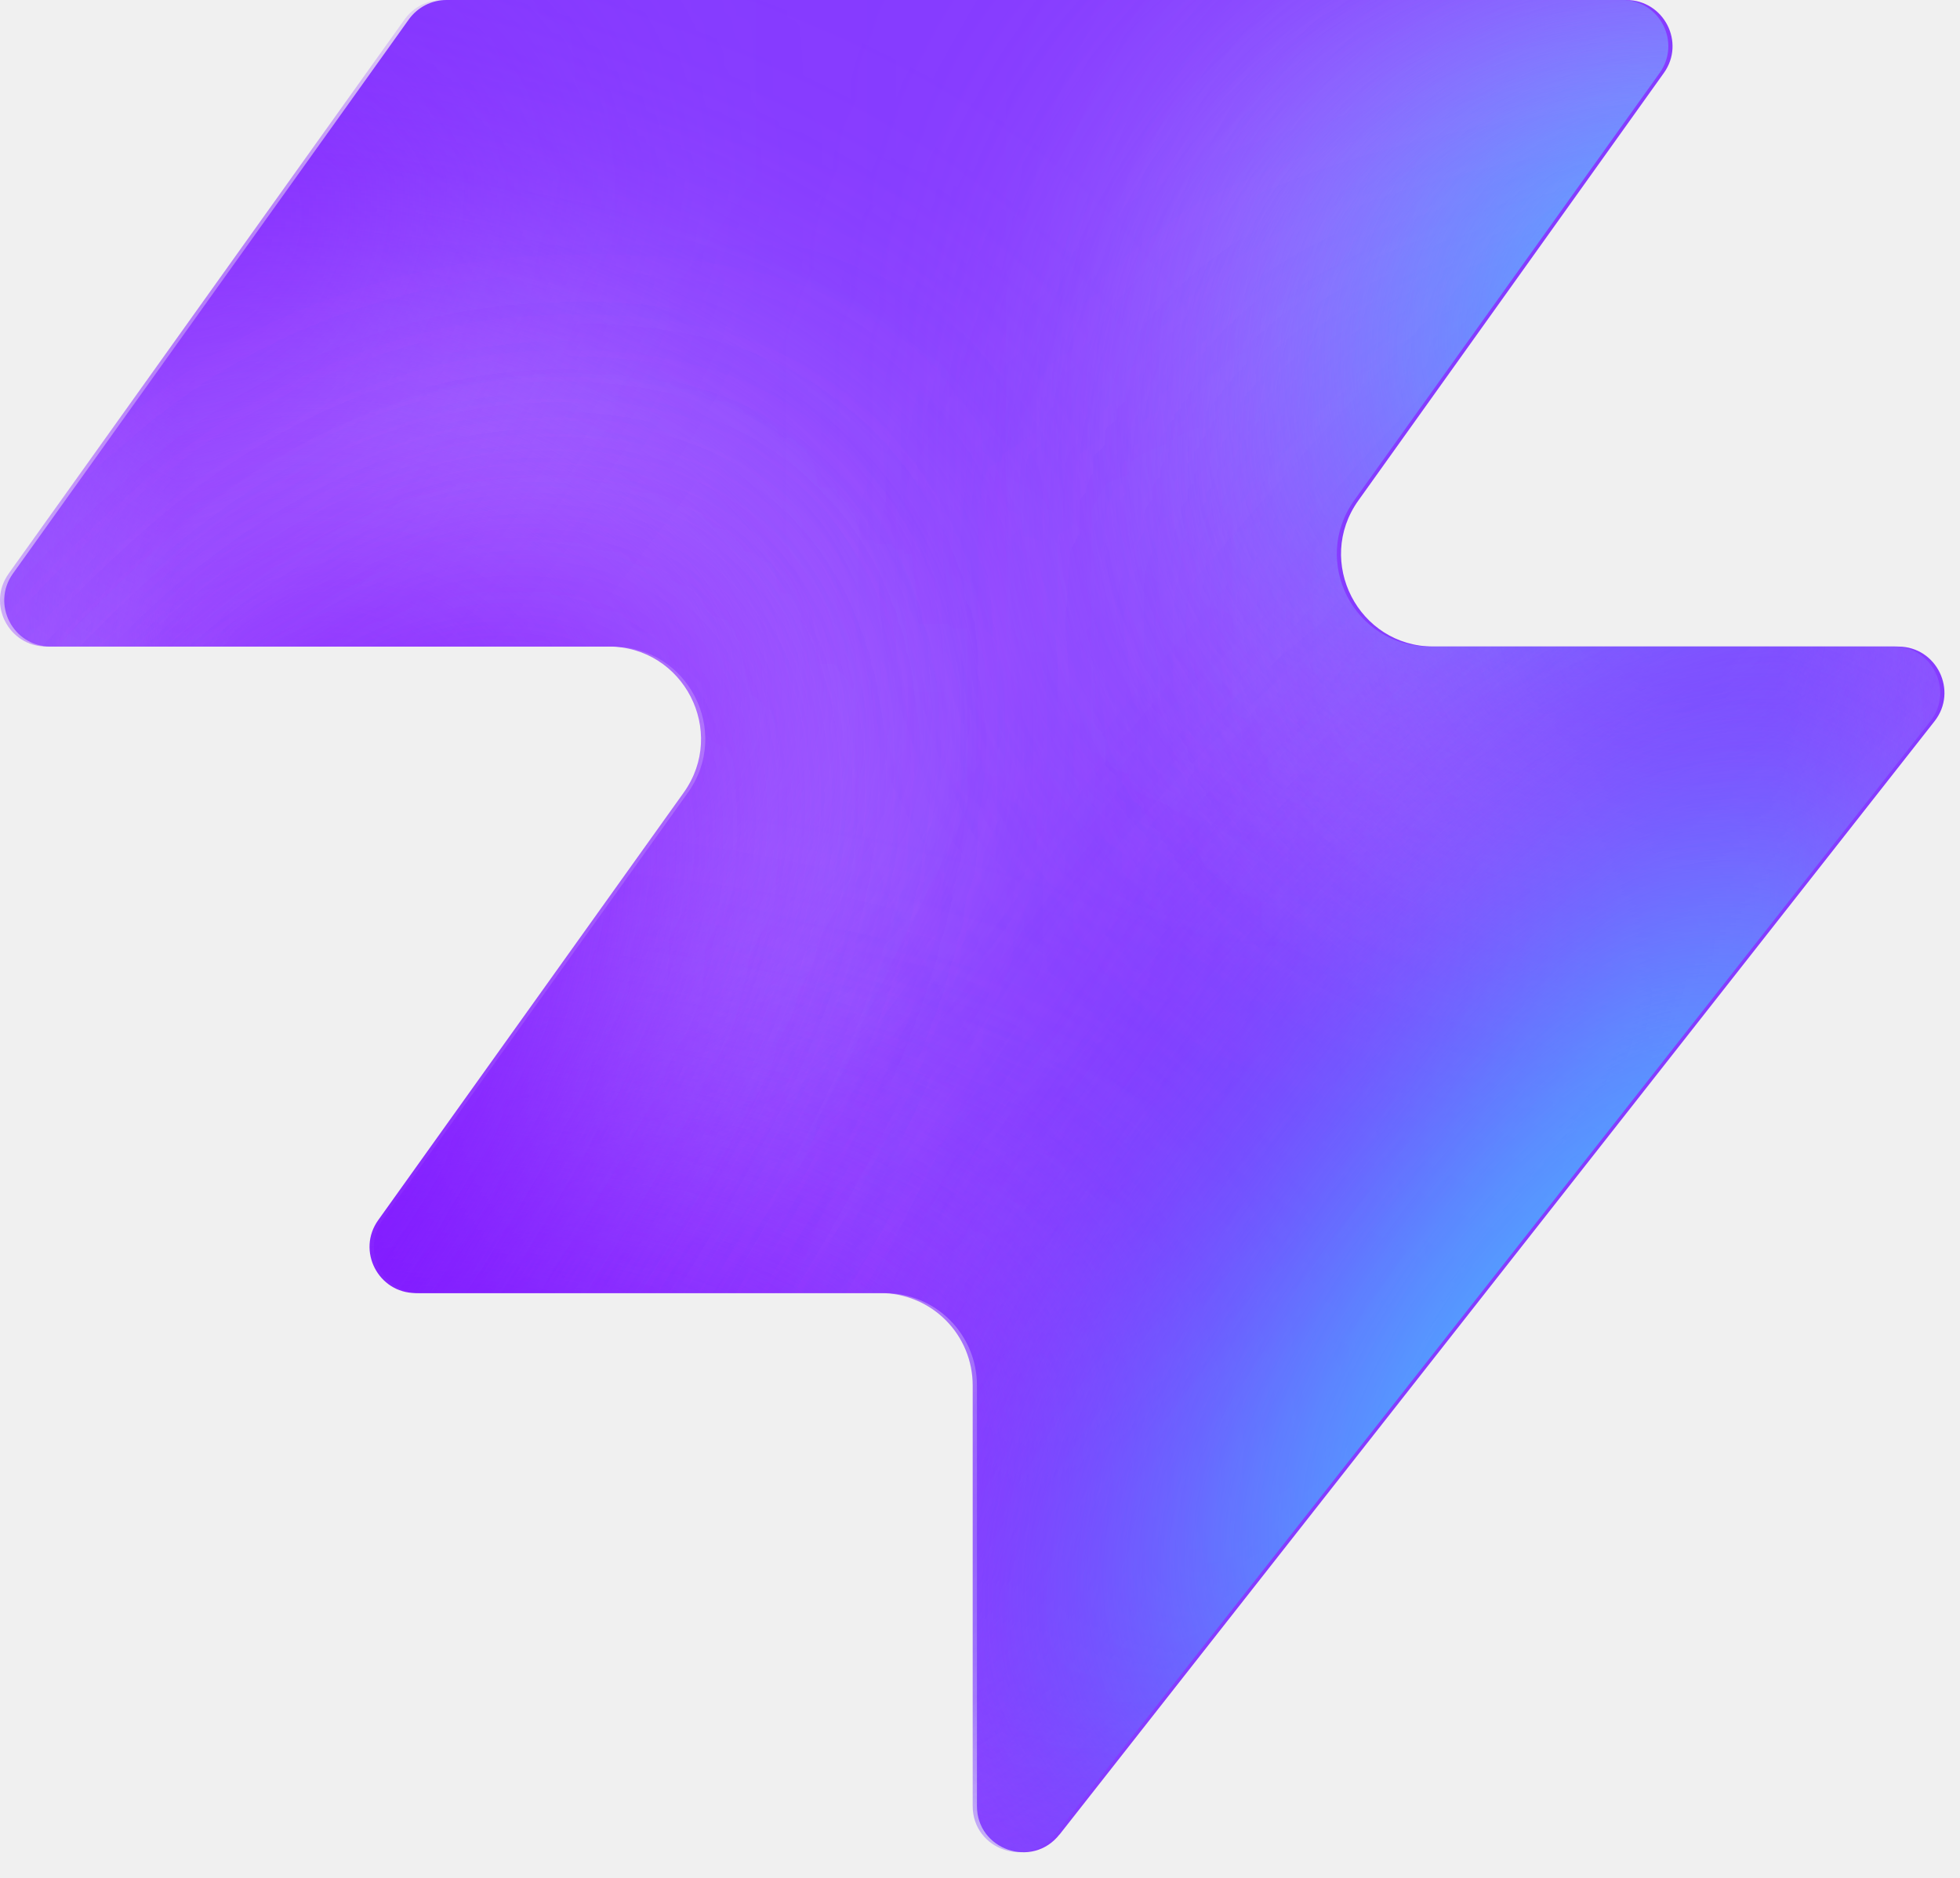
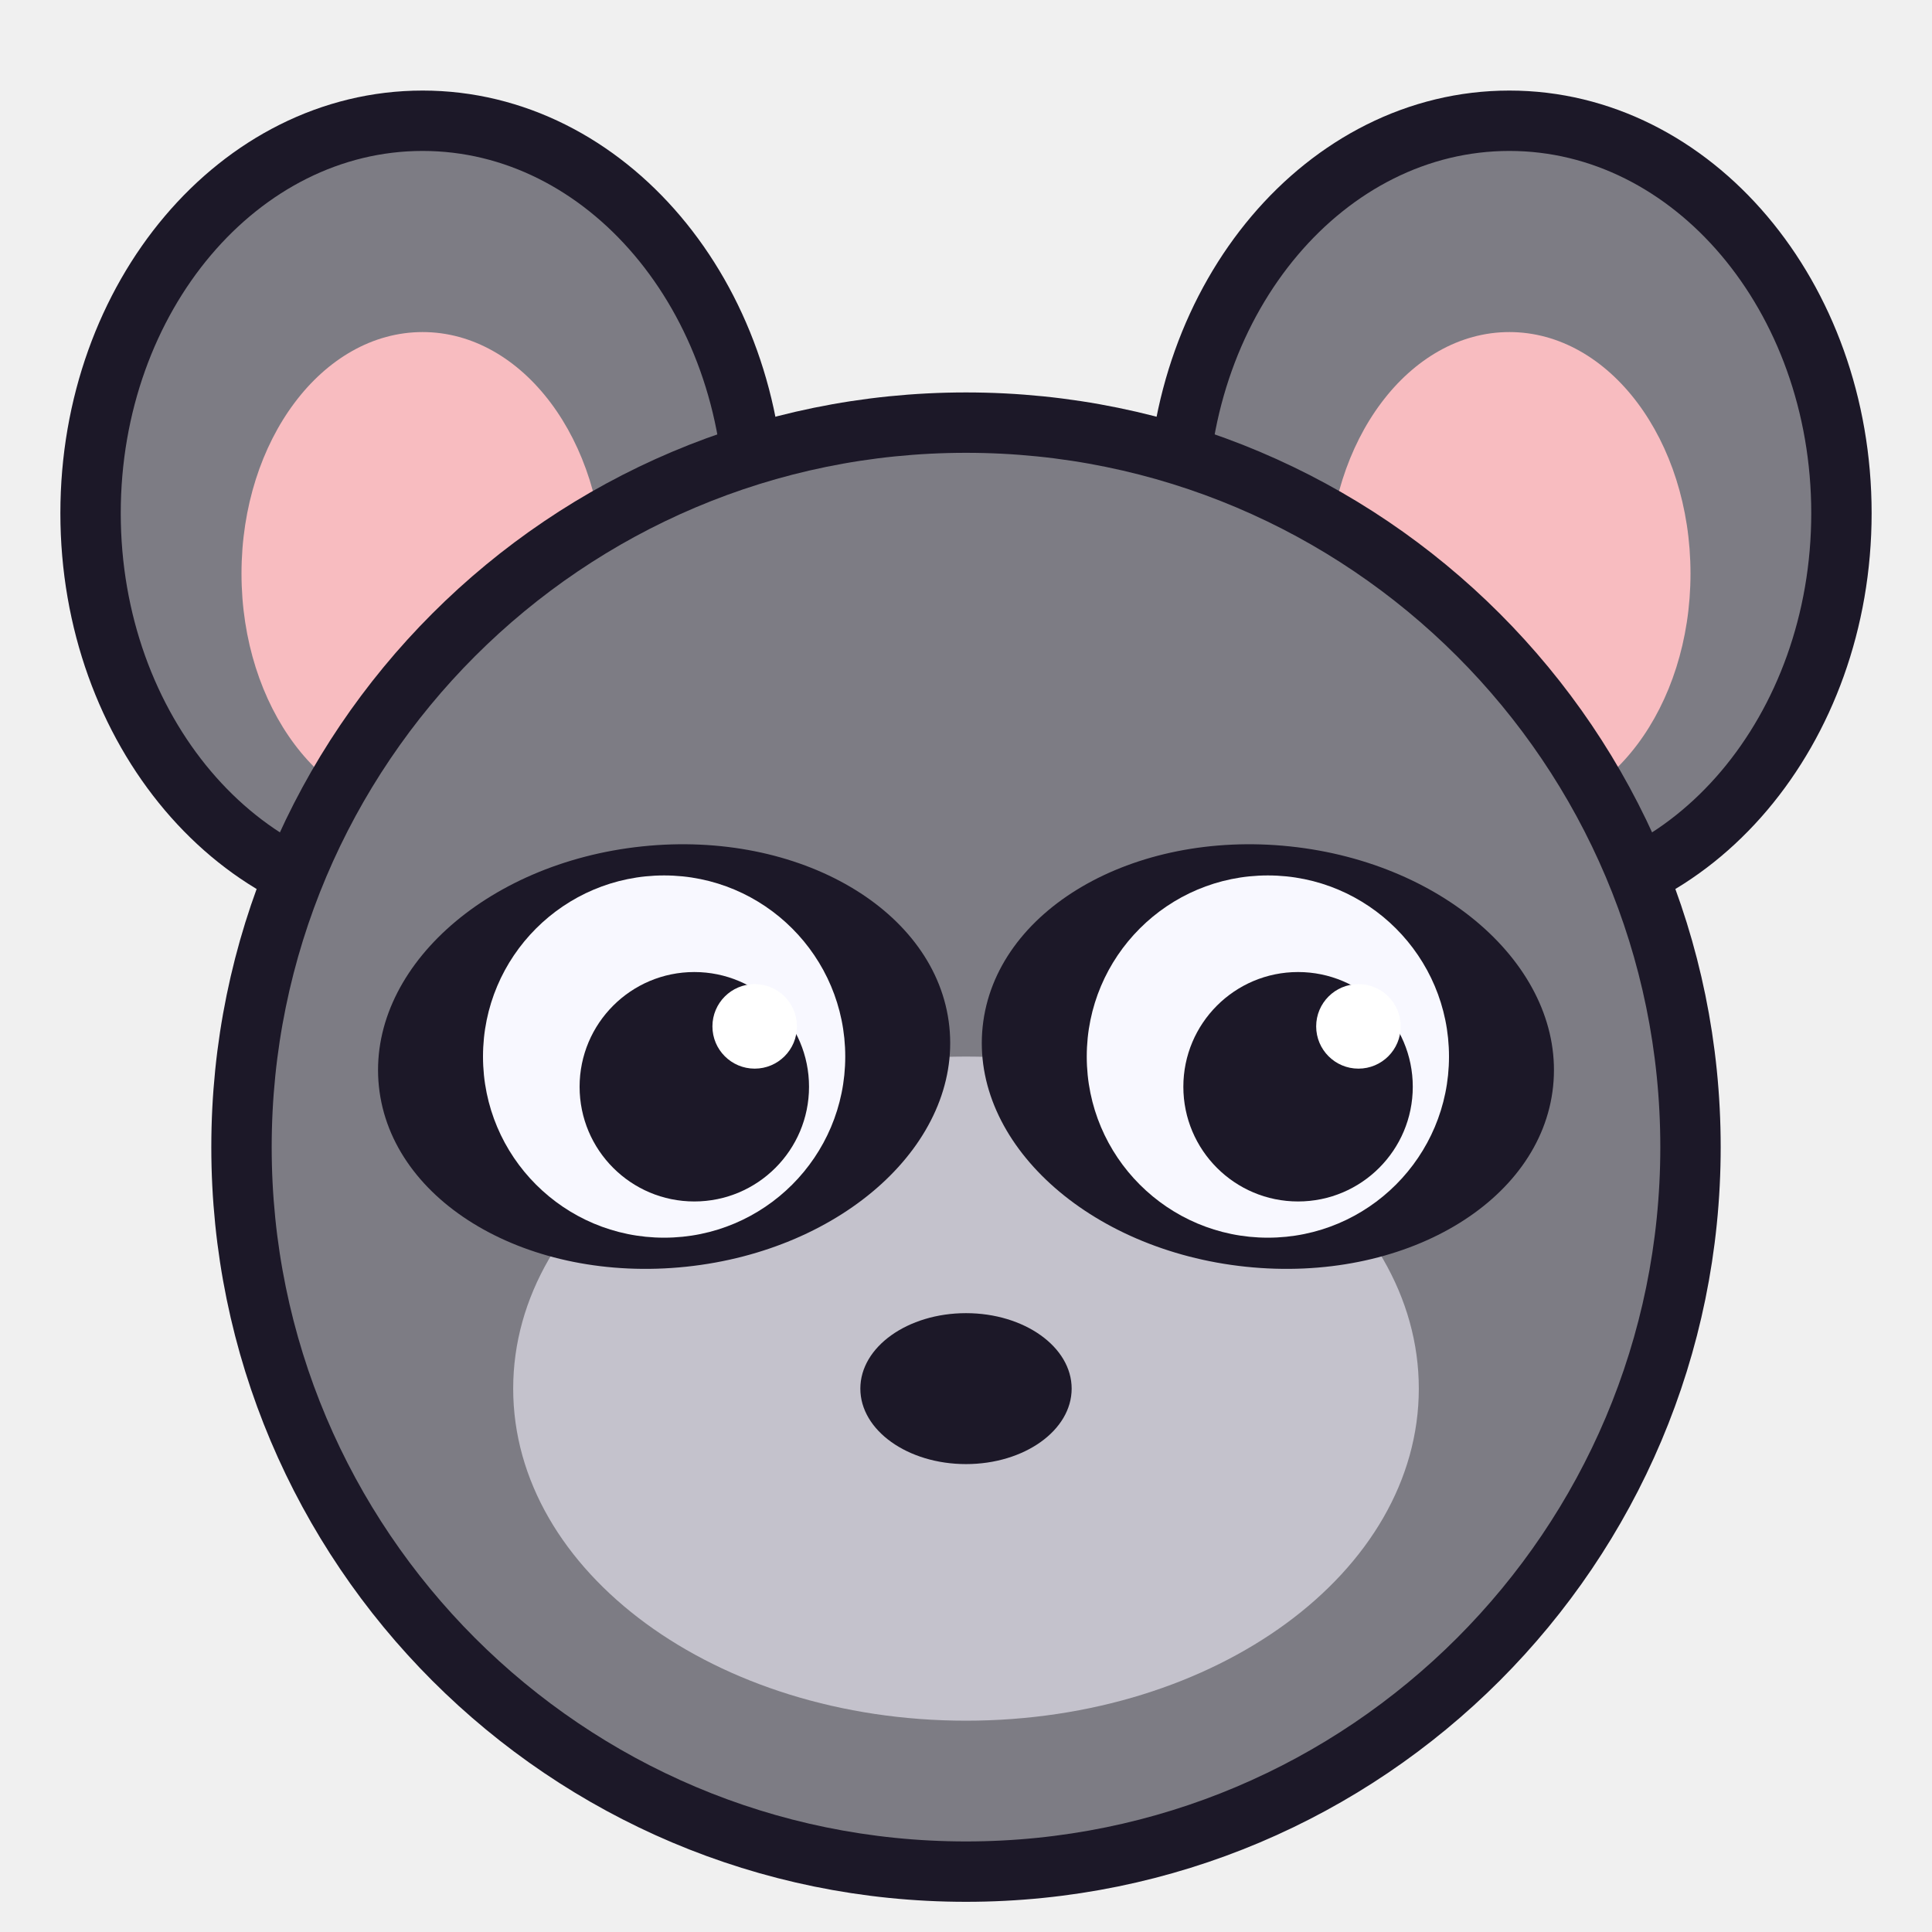
- <svg xmlns="http://www.w3.org/2000/svg" width="48" height="46" fill="none" viewBox="0 0 48 46">
-   <path fill="#863bff" d="M25.946 44.938c-.664.845-2.021.375-2.021-.698V33.937a2.26 2.26 0 0 0-2.262-2.262H10.287c-.92 0-1.456-1.04-.92-1.788l7.48-10.471c1.07-1.497 0-3.578-1.842-3.578H1.237c-.92 0-1.456-1.04-.92-1.788L10.013.474c.214-.297.556-.474.92-.474h28.894c.92 0 1.456 1.04.92 1.788l-7.48 10.471c-1.07 1.498 0 3.579 1.842 3.579h11.377c.943 0 1.473 1.088.89 1.83L25.947 44.94z" style="fill:#863bff;fill:color(display-p3 .525 .23 1);fill-opacity:1" />
-   <mask id="a" width="48" height="46" x="0" y="0" maskUnits="userSpaceOnUse" style="mask-type:alpha">
-     <path fill="#000" d="M25.842 44.938c-.664.844-2.021.375-2.021-.698V33.937a2.26 2.26 0 0 0-2.262-2.262H10.183c-.92 0-1.456-1.04-.92-1.788l7.48-10.471c1.07-1.498 0-3.579-1.842-3.579H1.133c-.92 0-1.456-1.04-.92-1.787L9.91.473c.214-.297.556-.474.92-.474h28.894c.92 0 1.456 1.04.92 1.788l-7.48 10.471c-1.07 1.498 0 3.578 1.842 3.578h11.377c.943 0 1.473 1.088.89 1.832L25.843 44.94z" style="fill:#000;fill-opacity:1" />
-   </mask>
-   <g mask="url(#a)">
-     <g filter="url(#b)">
-       <ellipse cx="5.508" cy="14.704" fill="#ede6ff" rx="5.508" ry="14.704" style="fill:#ede6ff;fill:color(display-p3 .927 .903 1);fill-opacity:1" transform="matrix(.00324 1 1 -.00324 -4.47 31.516)" />
-     </g>
-     <g filter="url(#c)">
-       <ellipse cx="10.399" cy="29.851" fill="#ede6ff" rx="10.399" ry="29.851" style="fill:#ede6ff;fill:color(display-p3 .927 .903 1);fill-opacity:1" transform="matrix(.00324 1 1 -.00324 -39.328 7.883)" />
-     </g>
-     <g filter="url(#d)">
-       <ellipse cx="5.508" cy="30.487" fill="#7e14ff" rx="5.508" ry="30.487" style="fill:#7e14ff;fill:color(display-p3 .492 .077 1);fill-opacity:1" transform="rotate(89.814 -25.913 -14.639)scale(1 -1)" />
-     </g>
-     <g filter="url(#e)">
-       <ellipse cx="5.508" cy="30.599" fill="#7e14ff" rx="5.508" ry="30.599" style="fill:#7e14ff;fill:color(display-p3 .492 .077 1);fill-opacity:1" transform="rotate(89.814 -32.644 -3.334)scale(1 -1)" />
-     </g>
-     <g filter="url(#f)">
-       <ellipse cx="5.508" cy="30.599" fill="#7e14ff" rx="5.508" ry="30.599" style="fill:#7e14ff;fill:color(display-p3 .492 .077 1);fill-opacity:1" transform="matrix(.00324 1 1 -.00324 -34.34 30.47)" />
-     </g>
-     <g filter="url(#g)">
-       <ellipse cx="14.072" cy="22.078" fill="#ede6ff" rx="14.072" ry="22.078" style="fill:#ede6ff;fill:color(display-p3 .927 .903 1);fill-opacity:1" transform="rotate(93.35 24.506 48.493)scale(-1 1)" />
-     </g>
-     <g filter="url(#h)">
-       <ellipse cx="3.47" cy="21.501" fill="#7e14ff" rx="3.47" ry="21.501" style="fill:#7e14ff;fill:color(display-p3 .492 .077 1);fill-opacity:1" transform="rotate(89.009 28.708 47.59)scale(-1 1)" />
-     </g>
-     <g filter="url(#i)">
-       <ellipse cx="3.47" cy="21.501" fill="#7e14ff" rx="3.47" ry="21.501" style="fill:#7e14ff;fill:color(display-p3 .492 .077 1);fill-opacity:1" transform="rotate(89.009 28.708 47.59)scale(-1 1)" />
-     </g>
-     <g filter="url(#j)">
-       <ellipse cx=".387" cy="8.972" fill="#7e14ff" rx="4.407" ry="29.108" style="fill:#7e14ff;fill:color(display-p3 .492 .077 1);fill-opacity:1" transform="rotate(39.51 .387 8.972)" />
-     </g>
-     <g filter="url(#k)">
-       <ellipse cx="47.523" cy="-6.092" fill="#7e14ff" rx="4.407" ry="29.108" style="fill:#7e14ff;fill:color(display-p3 .492 .077 1);fill-opacity:1" transform="rotate(37.892 47.523 -6.092)" />
-     </g>
-     <g filter="url(#l)">
-       <ellipse cx="41.412" cy="6.333" fill="#47bfff" rx="5.971" ry="9.665" style="fill:#47bfff;fill:color(display-p3 .28 .748 1);fill-opacity:1" transform="rotate(37.892 41.412 6.333)" />
-     </g>
-     <g filter="url(#m)">
-       <ellipse cx="-1.879" cy="38.332" fill="#7e14ff" rx="4.407" ry="29.108" style="fill:#7e14ff;fill:color(display-p3 .492 .077 1);fill-opacity:1" transform="rotate(37.892 -1.88 38.332)" />
-     </g>
-     <g filter="url(#n)">
-       <ellipse cx="-1.879" cy="38.332" fill="#7e14ff" rx="4.407" ry="29.108" style="fill:#7e14ff;fill:color(display-p3 .492 .077 1);fill-opacity:1" transform="rotate(37.892 -1.88 38.332)" />
-     </g>
-     <g filter="url(#o)">
-       <ellipse cx="35.651" cy="29.907" fill="#7e14ff" rx="4.407" ry="29.108" style="fill:#7e14ff;fill:color(display-p3 .492 .077 1);fill-opacity:1" transform="rotate(37.892 35.651 29.907)" />
-     </g>
-     <g filter="url(#p)">
-       <ellipse cx="38.418" cy="32.4" fill="#47bfff" rx="5.971" ry="15.297" style="fill:#47bfff;fill:color(display-p3 .28 .748 1);fill-opacity:1" transform="rotate(37.892 38.418 32.4)" />
-     </g>
-   </g>
-   <defs>
-     <filter id="b" width="60.045" height="41.654" x="-19.77" y="16.149" color-interpolation-filters="sRGB" filterUnits="userSpaceOnUse">
-       <feFlood flood-opacity="0" result="BackgroundImageFix" />
-       <feBlend in="SourceGraphic" in2="BackgroundImageFix" result="shape" />
-       <feGaussianBlur result="effect1_foregroundBlur_2002_17158" stdDeviation="7.659" />
-     </filter>
-     <filter id="c" width="90.34" height="51.437" x="-54.613" y="-7.533" color-interpolation-filters="sRGB" filterUnits="userSpaceOnUse">
-       <feFlood flood-opacity="0" result="BackgroundImageFix" />
-       <feBlend in="SourceGraphic" in2="BackgroundImageFix" result="shape" />
-       <feGaussianBlur result="effect1_foregroundBlur_2002_17158" stdDeviation="7.659" />
-     </filter>
-     <filter id="d" width="79.355" height="29.4" x="-49.64" y="2.03" color-interpolation-filters="sRGB" filterUnits="userSpaceOnUse">
-       <feFlood flood-opacity="0" result="BackgroundImageFix" />
-       <feBlend in="SourceGraphic" in2="BackgroundImageFix" result="shape" />
-       <feGaussianBlur result="effect1_foregroundBlur_2002_17158" stdDeviation="4.596" />
-     </filter>
-     <filter id="e" width="79.579" height="29.4" x="-45.045" y="20.029" color-interpolation-filters="sRGB" filterUnits="userSpaceOnUse">
-       <feFlood flood-opacity="0" result="BackgroundImageFix" />
-       <feBlend in="SourceGraphic" in2="BackgroundImageFix" result="shape" />
-       <feGaussianBlur result="effect1_foregroundBlur_2002_17158" stdDeviation="4.596" />
-     </filter>
-     <filter id="f" width="79.579" height="29.4" x="-43.513" y="21.178" color-interpolation-filters="sRGB" filterUnits="userSpaceOnUse">
-       <feFlood flood-opacity="0" result="BackgroundImageFix" />
-       <feBlend in="SourceGraphic" in2="BackgroundImageFix" result="shape" />
-       <feGaussianBlur result="effect1_foregroundBlur_2002_17158" stdDeviation="4.596" />
-     </filter>
-     <filter id="g" width="74.749" height="58.852" x="15.756" y="-17.901" color-interpolation-filters="sRGB" filterUnits="userSpaceOnUse">
-       <feFlood flood-opacity="0" result="BackgroundImageFix" />
-       <feBlend in="SourceGraphic" in2="BackgroundImageFix" result="shape" />
-       <feGaussianBlur result="effect1_foregroundBlur_2002_17158" stdDeviation="7.659" />
-     </filter>
-     <filter id="h" width="61.377" height="25.362" x="23.548" y="2.284" color-interpolation-filters="sRGB" filterUnits="userSpaceOnUse">
-       <feFlood flood-opacity="0" result="BackgroundImageFix" />
-       <feBlend in="SourceGraphic" in2="BackgroundImageFix" result="shape" />
-       <feGaussianBlur result="effect1_foregroundBlur_2002_17158" stdDeviation="4.596" />
-     </filter>
-     <filter id="i" width="61.377" height="25.362" x="23.548" y="2.284" color-interpolation-filters="sRGB" filterUnits="userSpaceOnUse">
-       <feFlood flood-opacity="0" result="BackgroundImageFix" />
-       <feBlend in="SourceGraphic" in2="BackgroundImageFix" result="shape" />
-       <feGaussianBlur result="effect1_foregroundBlur_2002_17158" stdDeviation="4.596" />
-     </filter>
-     <filter id="j" width="56.045" height="63.649" x="-27.636" y="-22.853" color-interpolation-filters="sRGB" filterUnits="userSpaceOnUse">
-       <feFlood flood-opacity="0" result="BackgroundImageFix" />
-       <feBlend in="SourceGraphic" in2="BackgroundImageFix" result="shape" />
-       <feGaussianBlur result="effect1_foregroundBlur_2002_17158" stdDeviation="4.596" />
-     </filter>
-     <filter id="k" width="54.814" height="64.646" x="20.116" y="-38.415" color-interpolation-filters="sRGB" filterUnits="userSpaceOnUse">
-       <feFlood flood-opacity="0" result="BackgroundImageFix" />
-       <feBlend in="SourceGraphic" in2="BackgroundImageFix" result="shape" />
-       <feGaussianBlur result="effect1_foregroundBlur_2002_17158" stdDeviation="4.596" />
-     </filter>
-     <filter id="l" width="33.541" height="35.313" x="24.641" y="-11.323" color-interpolation-filters="sRGB" filterUnits="userSpaceOnUse">
-       <feFlood flood-opacity="0" result="BackgroundImageFix" />
-       <feBlend in="SourceGraphic" in2="BackgroundImageFix" result="shape" />
-       <feGaussianBlur result="effect1_foregroundBlur_2002_17158" stdDeviation="4.596" />
-     </filter>
-     <filter id="m" width="54.814" height="64.646" x="-29.286" y="6.009" color-interpolation-filters="sRGB" filterUnits="userSpaceOnUse">
-       <feFlood flood-opacity="0" result="BackgroundImageFix" />
-       <feBlend in="SourceGraphic" in2="BackgroundImageFix" result="shape" />
-       <feGaussianBlur result="effect1_foregroundBlur_2002_17158" stdDeviation="4.596" />
-     </filter>
-     <filter id="n" width="54.814" height="64.646" x="-29.286" y="6.009" color-interpolation-filters="sRGB" filterUnits="userSpaceOnUse">
-       <feFlood flood-opacity="0" result="BackgroundImageFix" />
-       <feBlend in="SourceGraphic" in2="BackgroundImageFix" result="shape" />
-       <feGaussianBlur result="effect1_foregroundBlur_2002_17158" stdDeviation="4.596" />
-     </filter>
-     <filter id="o" width="54.814" height="64.646" x="8.244" y="-2.416" color-interpolation-filters="sRGB" filterUnits="userSpaceOnUse">
-       <feFlood flood-opacity="0" result="BackgroundImageFix" />
-       <feBlend in="SourceGraphic" in2="BackgroundImageFix" result="shape" />
-       <feGaussianBlur result="effect1_foregroundBlur_2002_17158" stdDeviation="4.596" />
-     </filter>
-     <filter id="p" width="39.409" height="43.623" x="18.713" y="10.588" color-interpolation-filters="sRGB" filterUnits="userSpaceOnUse">
-       <feFlood flood-opacity="0" result="BackgroundImageFix" />
-       <feBlend in="SourceGraphic" in2="BackgroundImageFix" result="shape" />
-       <feGaussianBlur result="effect1_foregroundBlur_2002_17158" stdDeviation="4.596" />
-     </filter>
-   </defs>
+ <svg xmlns="http://www.w3.org/2000/svg" viewBox="0 0 64 64" fill="none">
+   <ellipse cx="14" cy="17" rx="11" ry="13" fill="#7d7c84" stroke="#1c1828" stroke-width="2" />
+   <ellipse cx="14" cy="19" rx="6" ry="8" fill="#f8bcc0" />
+   <ellipse cx="50" cy="17" rx="11" ry="13" fill="#7d7c84" stroke="#1c1828" stroke-width="2" />
+   <ellipse cx="50" cy="19" rx="6" ry="8" fill="#f8bcc0" />
+   <circle cx="32" cy="38" r="24" fill="#7d7c84" stroke="#1c1828" stroke-width="2" />
+   <ellipse cx="32" cy="46" rx="15" ry="11" fill="#c4c2cc" />
+   <ellipse cx="22" cy="35" rx="9.5" ry="7" fill="#1c1828" transform="rotate(-6 22 35)" />
+   <ellipse cx="42" cy="35" rx="9.5" ry="7" fill="#1c1828" transform="rotate(6 42 35)" />
+   <circle cx="22" cy="35" r="6" fill="#f8f8ff" />
+   <circle cx="42" cy="35" r="6" fill="#f8f8ff" />
+   <circle cx="23" cy="36" r="3.8" fill="#1c1828" />
+   <circle cx="43" cy="36" r="3.8" fill="#1c1828" />
+   <circle cx="25" cy="34" r="1.4" fill="white" />
+   <circle cx="45" cy="34" r="1.4" fill="white" />
+   <ellipse cx="32" cy="46" rx="3.5" ry="2.5" fill="#1c1828" />
</svg>
